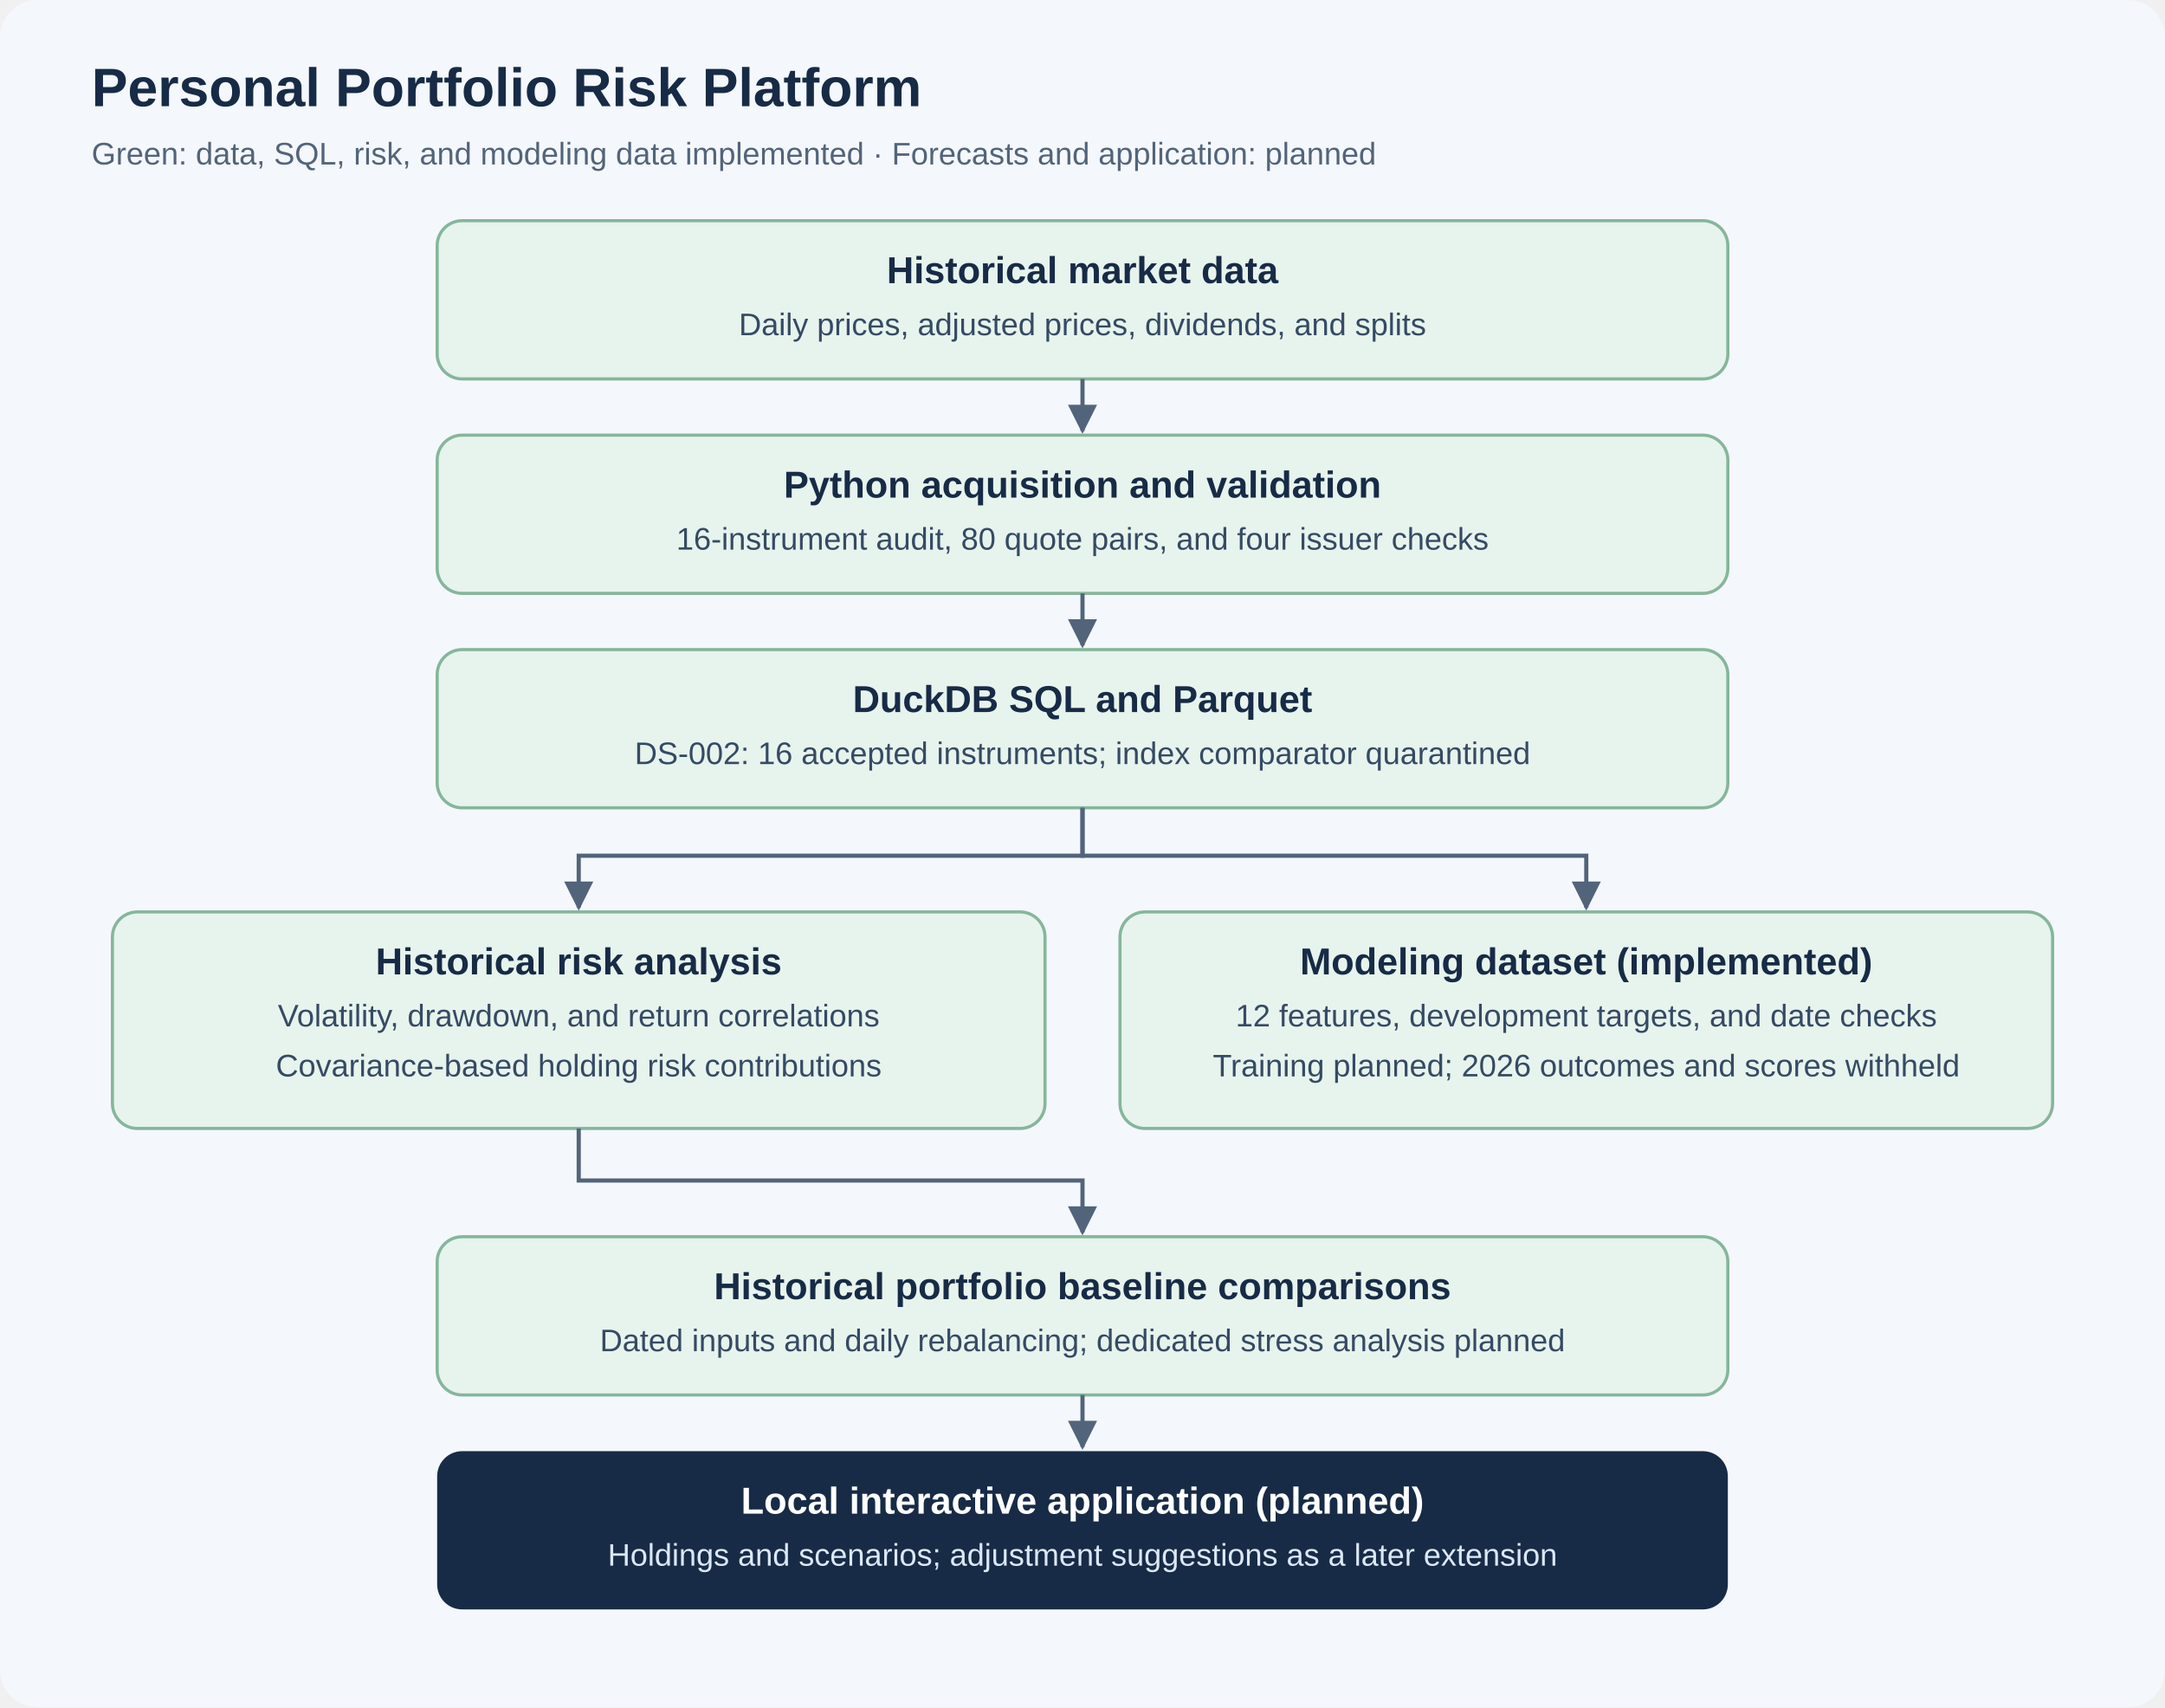
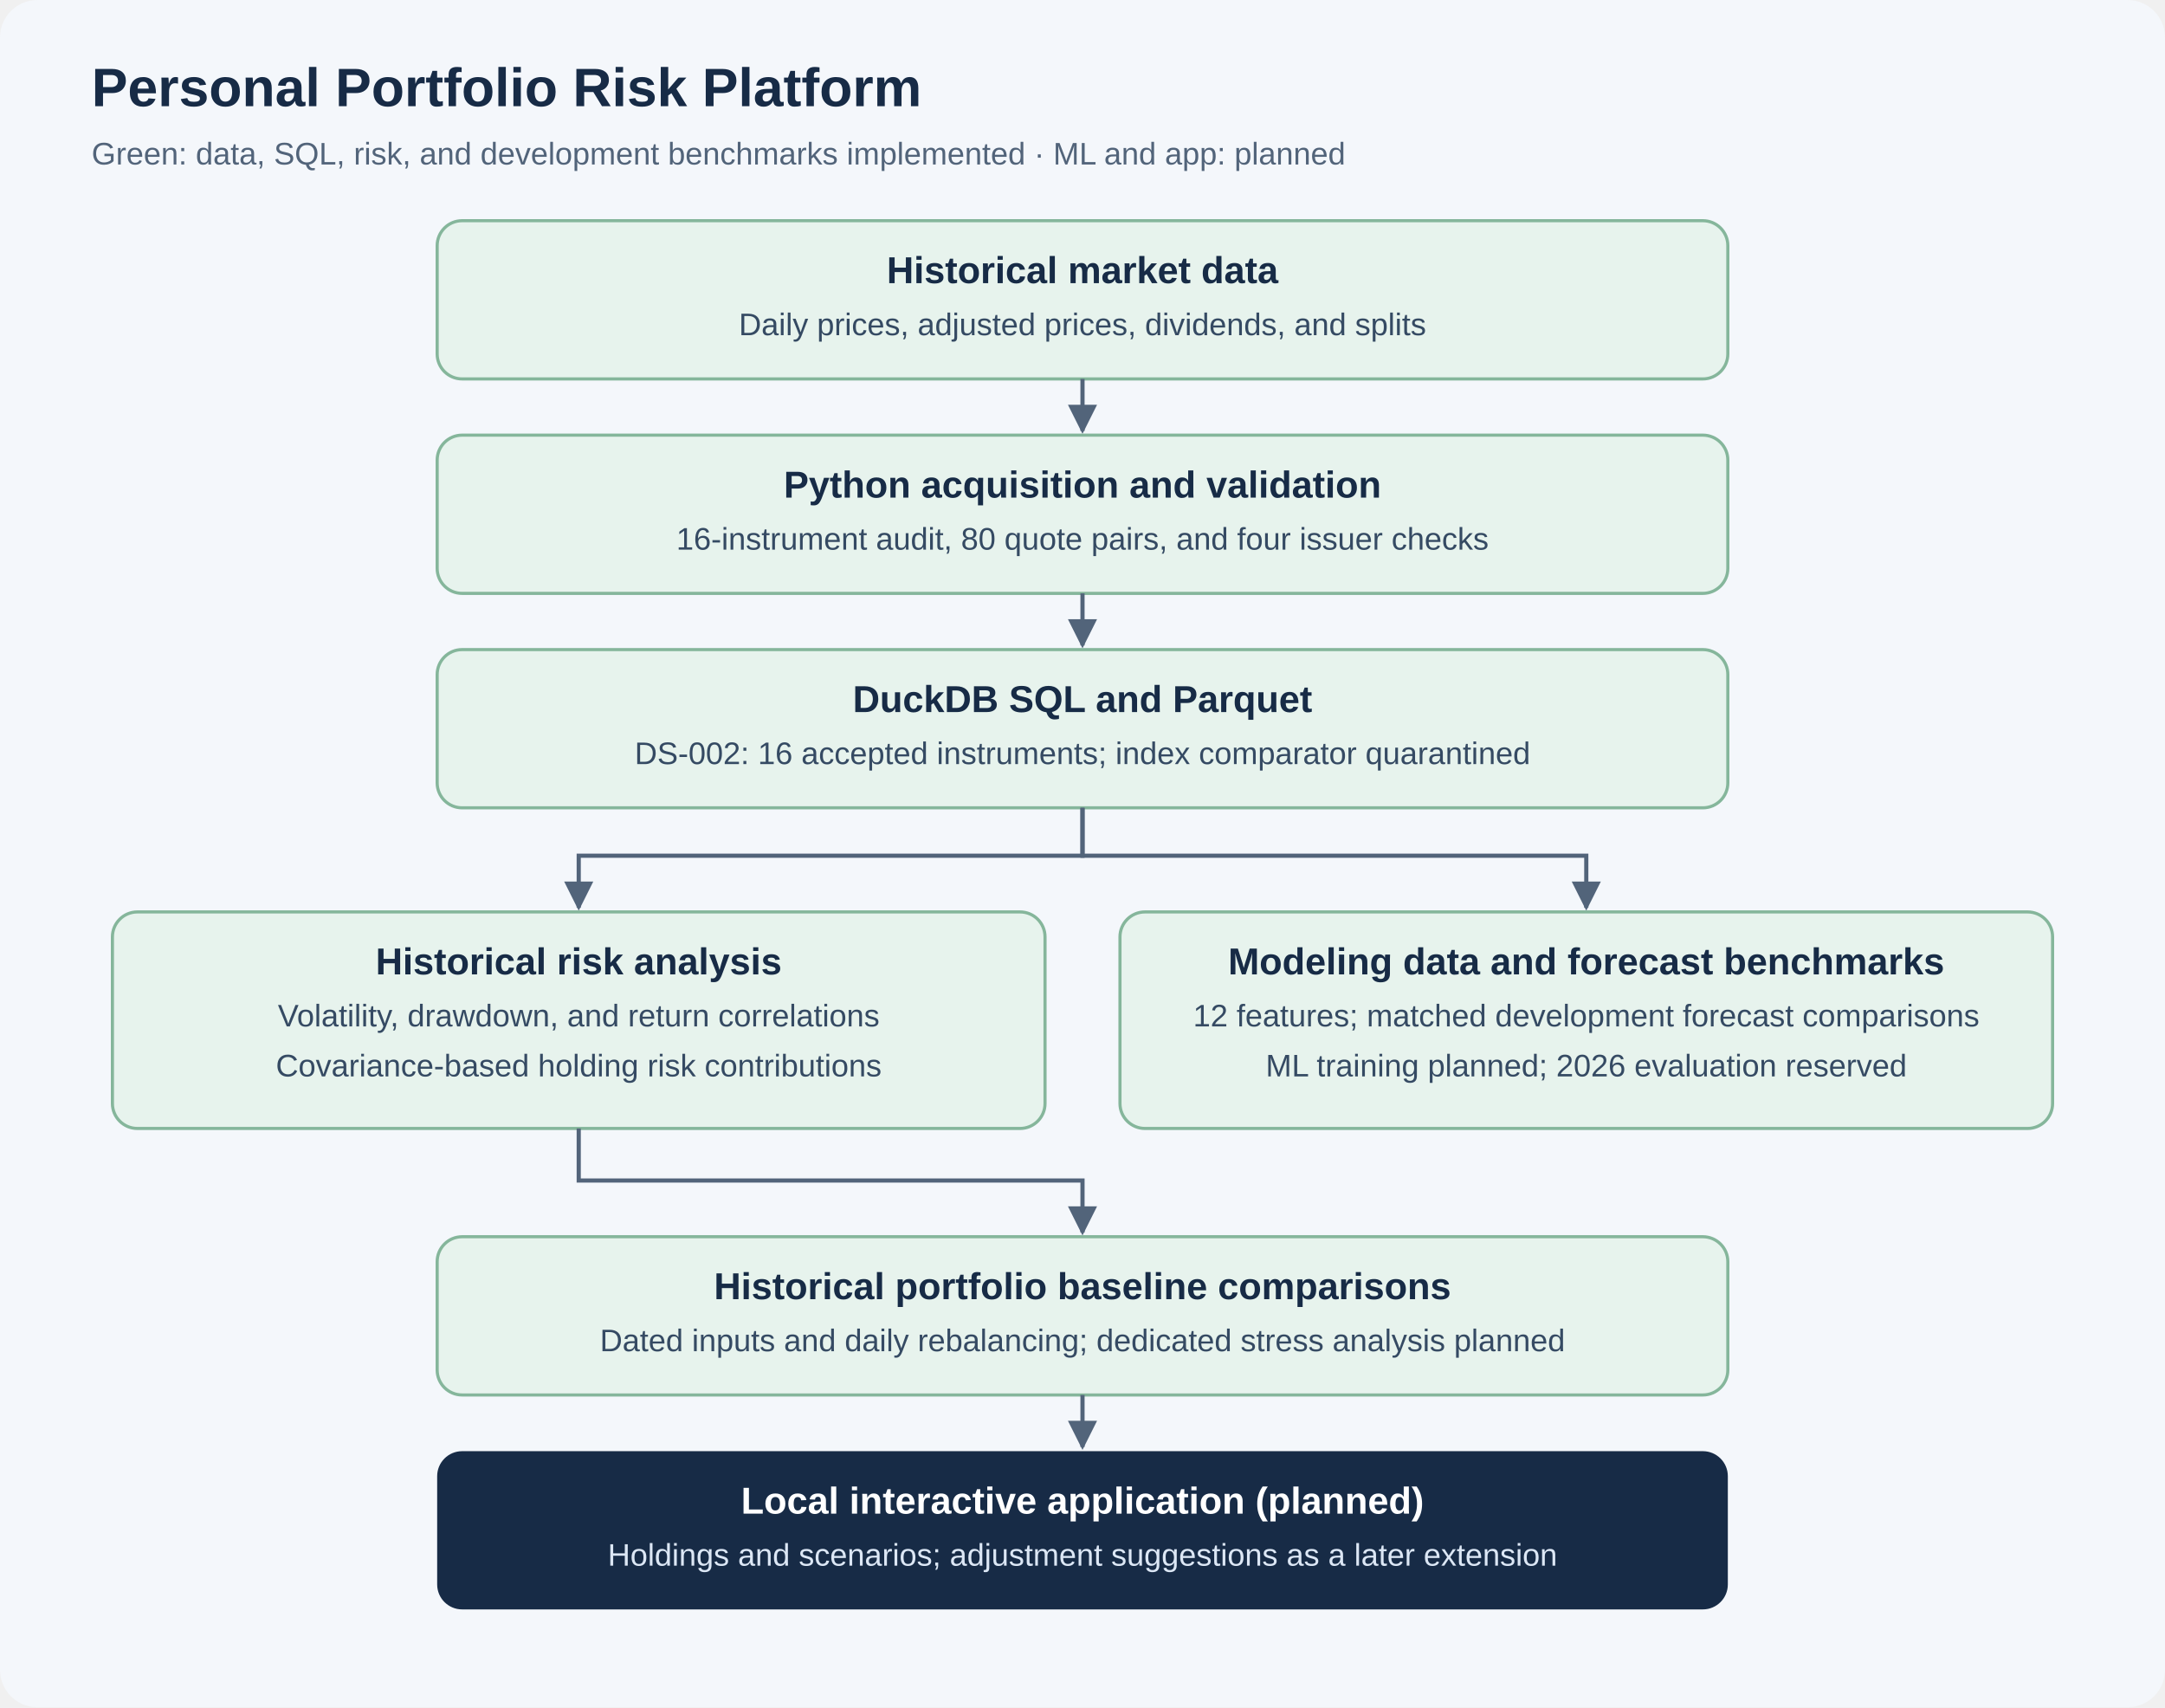
<svg xmlns="http://www.w3.org/2000/svg" width="1040" height="820" viewBox="0 0 1040 820" role="img" aria-labelledby="title description">
  <defs>
    <marker id="arrow" viewBox="0 0 10 10" refX="9" refY="5" markerWidth="7" markerHeight="7" orient="auto">
      <path d="M0 0 L10 5 L0 10 Z" fill="#52647a" />
    </marker>
    <style>
      text { font-family: Arial, Helvetica, sans-serif; }
      .title { font-size: 26px; font-weight: 700; fill: #172b46; }
      .subtitle { font-size: 15px; fill: #52647a; }
      .heading { font-size: 18px; font-weight: 700; fill: #172b46; }
      .body { font-size: 15px; fill: #354a63; }
      .line { fill: none; stroke: #52647a; stroke-width: 2; marker-end: url(#arrow); }
      .box { fill: #fff; stroke: #ccd7e4; stroke-width: 1.5; }
      .done { fill: #e7f3ed; stroke: #85b69b; }
    </style>
  </defs>
  <rect width="1040" height="820" rx="18" fill="#f4f7fb" />
  <text class="title" x="44" y="51">Personal Portfolio Risk Platform</text>
-   <text class="subtitle" x="44" y="79">Green: data, SQL, risk, and modeling data implemented · Forecasts and application: planned</text>
+   <text class="subtitle" x="44" y="79">Green: data, SQL, risk, and development benchmarks implemented · ML and app: planned</text>
  <rect class="box done" x="210" y="106" width="620" height="76" rx="12" />
  <text class="heading" x="520" y="136" text-anchor="middle">Historical market data</text>
  <text class="body" x="520" y="161" text-anchor="middle">Daily prices, adjusted prices, dividends, and splits</text>
  <path class="line" d="M520 182 V207" />
  <rect class="box done" x="210" y="209" width="620" height="76" rx="12" />
  <text class="heading" x="520" y="239" text-anchor="middle">Python acquisition and validation</text>
  <text class="body" x="520" y="264" text-anchor="middle">16-instrument audit, 80 quote pairs, and four issuer checks</text>
  <path class="line" d="M520 285 V310" />
  <rect class="box done" x="210" y="312" width="620" height="76" rx="12" />
  <text class="heading" x="520" y="342" text-anchor="middle">DuckDB SQL and Parquet</text>
  <text class="body" x="520" y="367" text-anchor="middle">DS-002: 16 accepted instruments; index comparator quarantined</text>
  <path class="line" d="M520 388 V411 H278 V436" />
  <path class="line" d="M520 388 V411 H762 V436" />
  <rect class="box done" x="54" y="438" width="448" height="104" rx="12" />
  <text class="heading" x="278" y="468" text-anchor="middle">Historical risk analysis</text>
  <text class="body" x="278" y="493" text-anchor="middle">Volatility, drawdown, and return correlations</text>
  <text class="body" x="278" y="517" text-anchor="middle">Covariance-based holding risk contributions</text>
  <rect class="box done" x="538" y="438" width="448" height="104" rx="12" />
-   <text class="heading" x="762" y="468" text-anchor="middle">Modeling dataset (implemented)</text>
-   <text class="body" x="762" y="493" text-anchor="middle">12 features, development targets, and date checks</text>
-   <text class="body" x="762" y="517" text-anchor="middle">Training planned; 2026 outcomes and scores withheld</text>
+   <text class="heading" x="762" y="468" text-anchor="middle">Modeling data and forecast benchmarks</text>
+   <text class="body" x="762" y="493" text-anchor="middle">12 features; matched development forecast comparisons</text>
+   <text class="body" x="762" y="517" text-anchor="middle">ML training planned; 2026 evaluation reserved</text>
  <path class="line" d="M278 542 V567 H520 V592" />
  <rect class="box done" x="210" y="594" width="620" height="76" rx="12" />
  <text class="heading" x="520" y="624" text-anchor="middle">Historical portfolio baseline comparisons</text>
  <text class="body" x="520" y="649" text-anchor="middle">Dated inputs and daily rebalancing; dedicated stress analysis planned</text>
  <path class="line" d="M520 670 V695" />
  <rect x="210" y="697" width="620" height="76" rx="12" fill="#172b46" />
  <text x="520" y="727" text-anchor="middle" font-size="18" font-weight="700" fill="#fff">Local interactive application (planned)</text>
  <text x="520" y="752" text-anchor="middle" font-size="15" fill="#dce7f5">Holdings and scenarios; adjustment suggestions as a later extension</text>
</svg>
